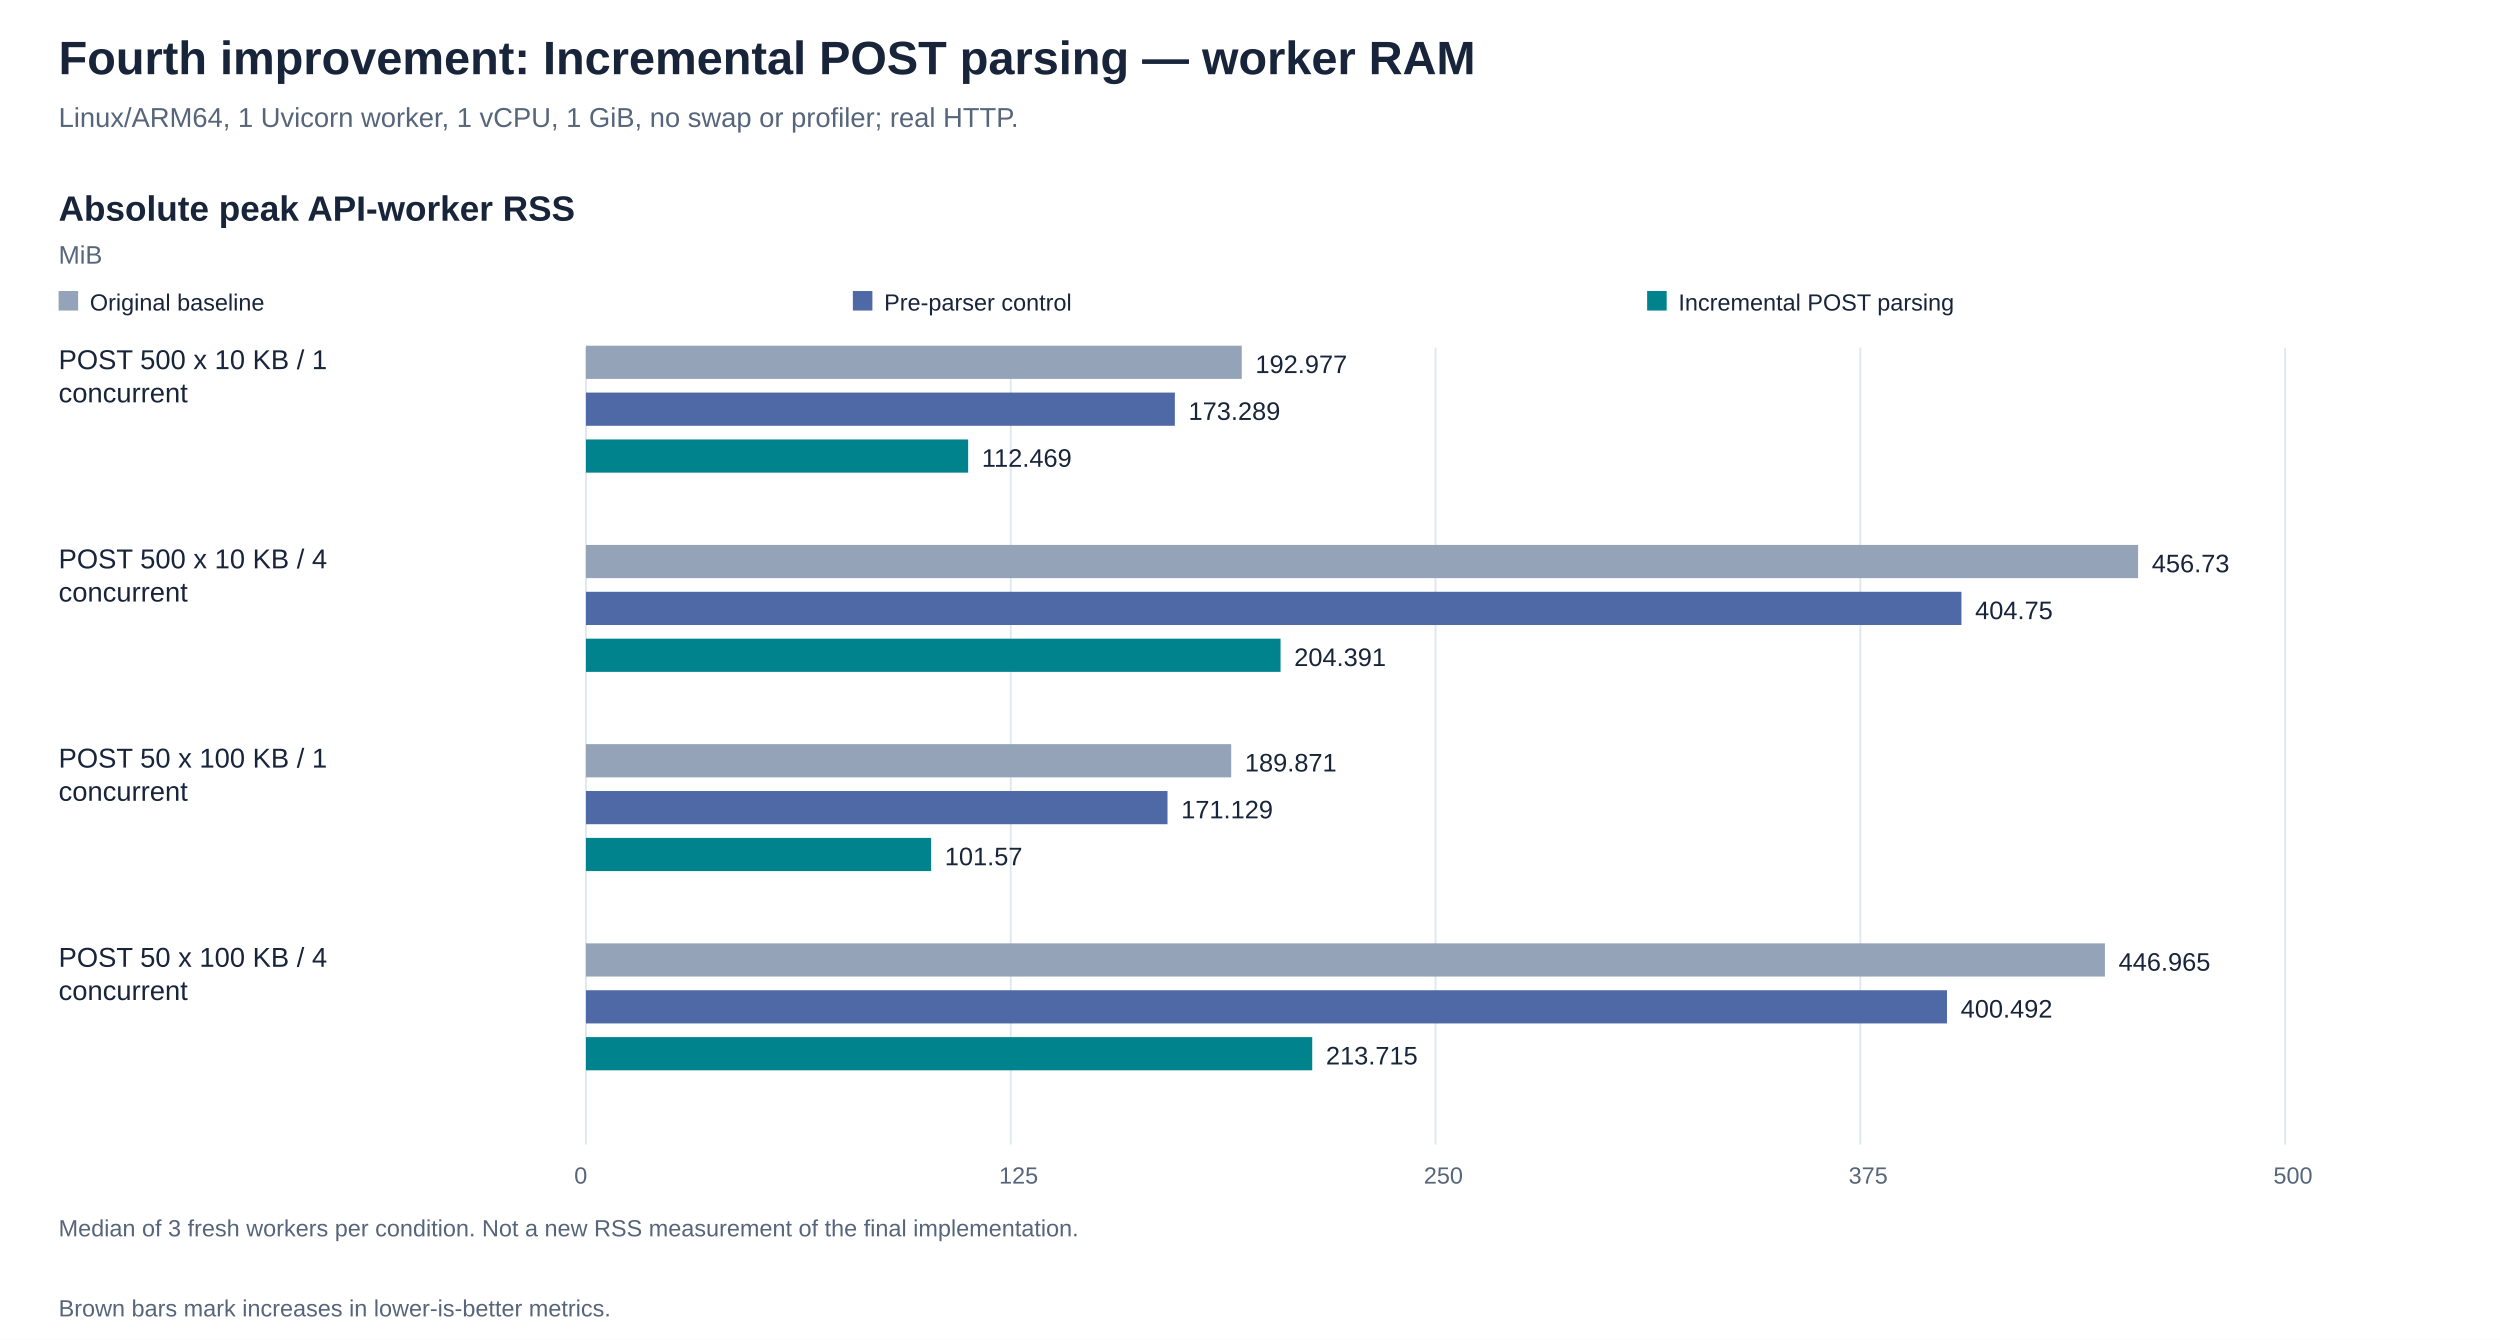
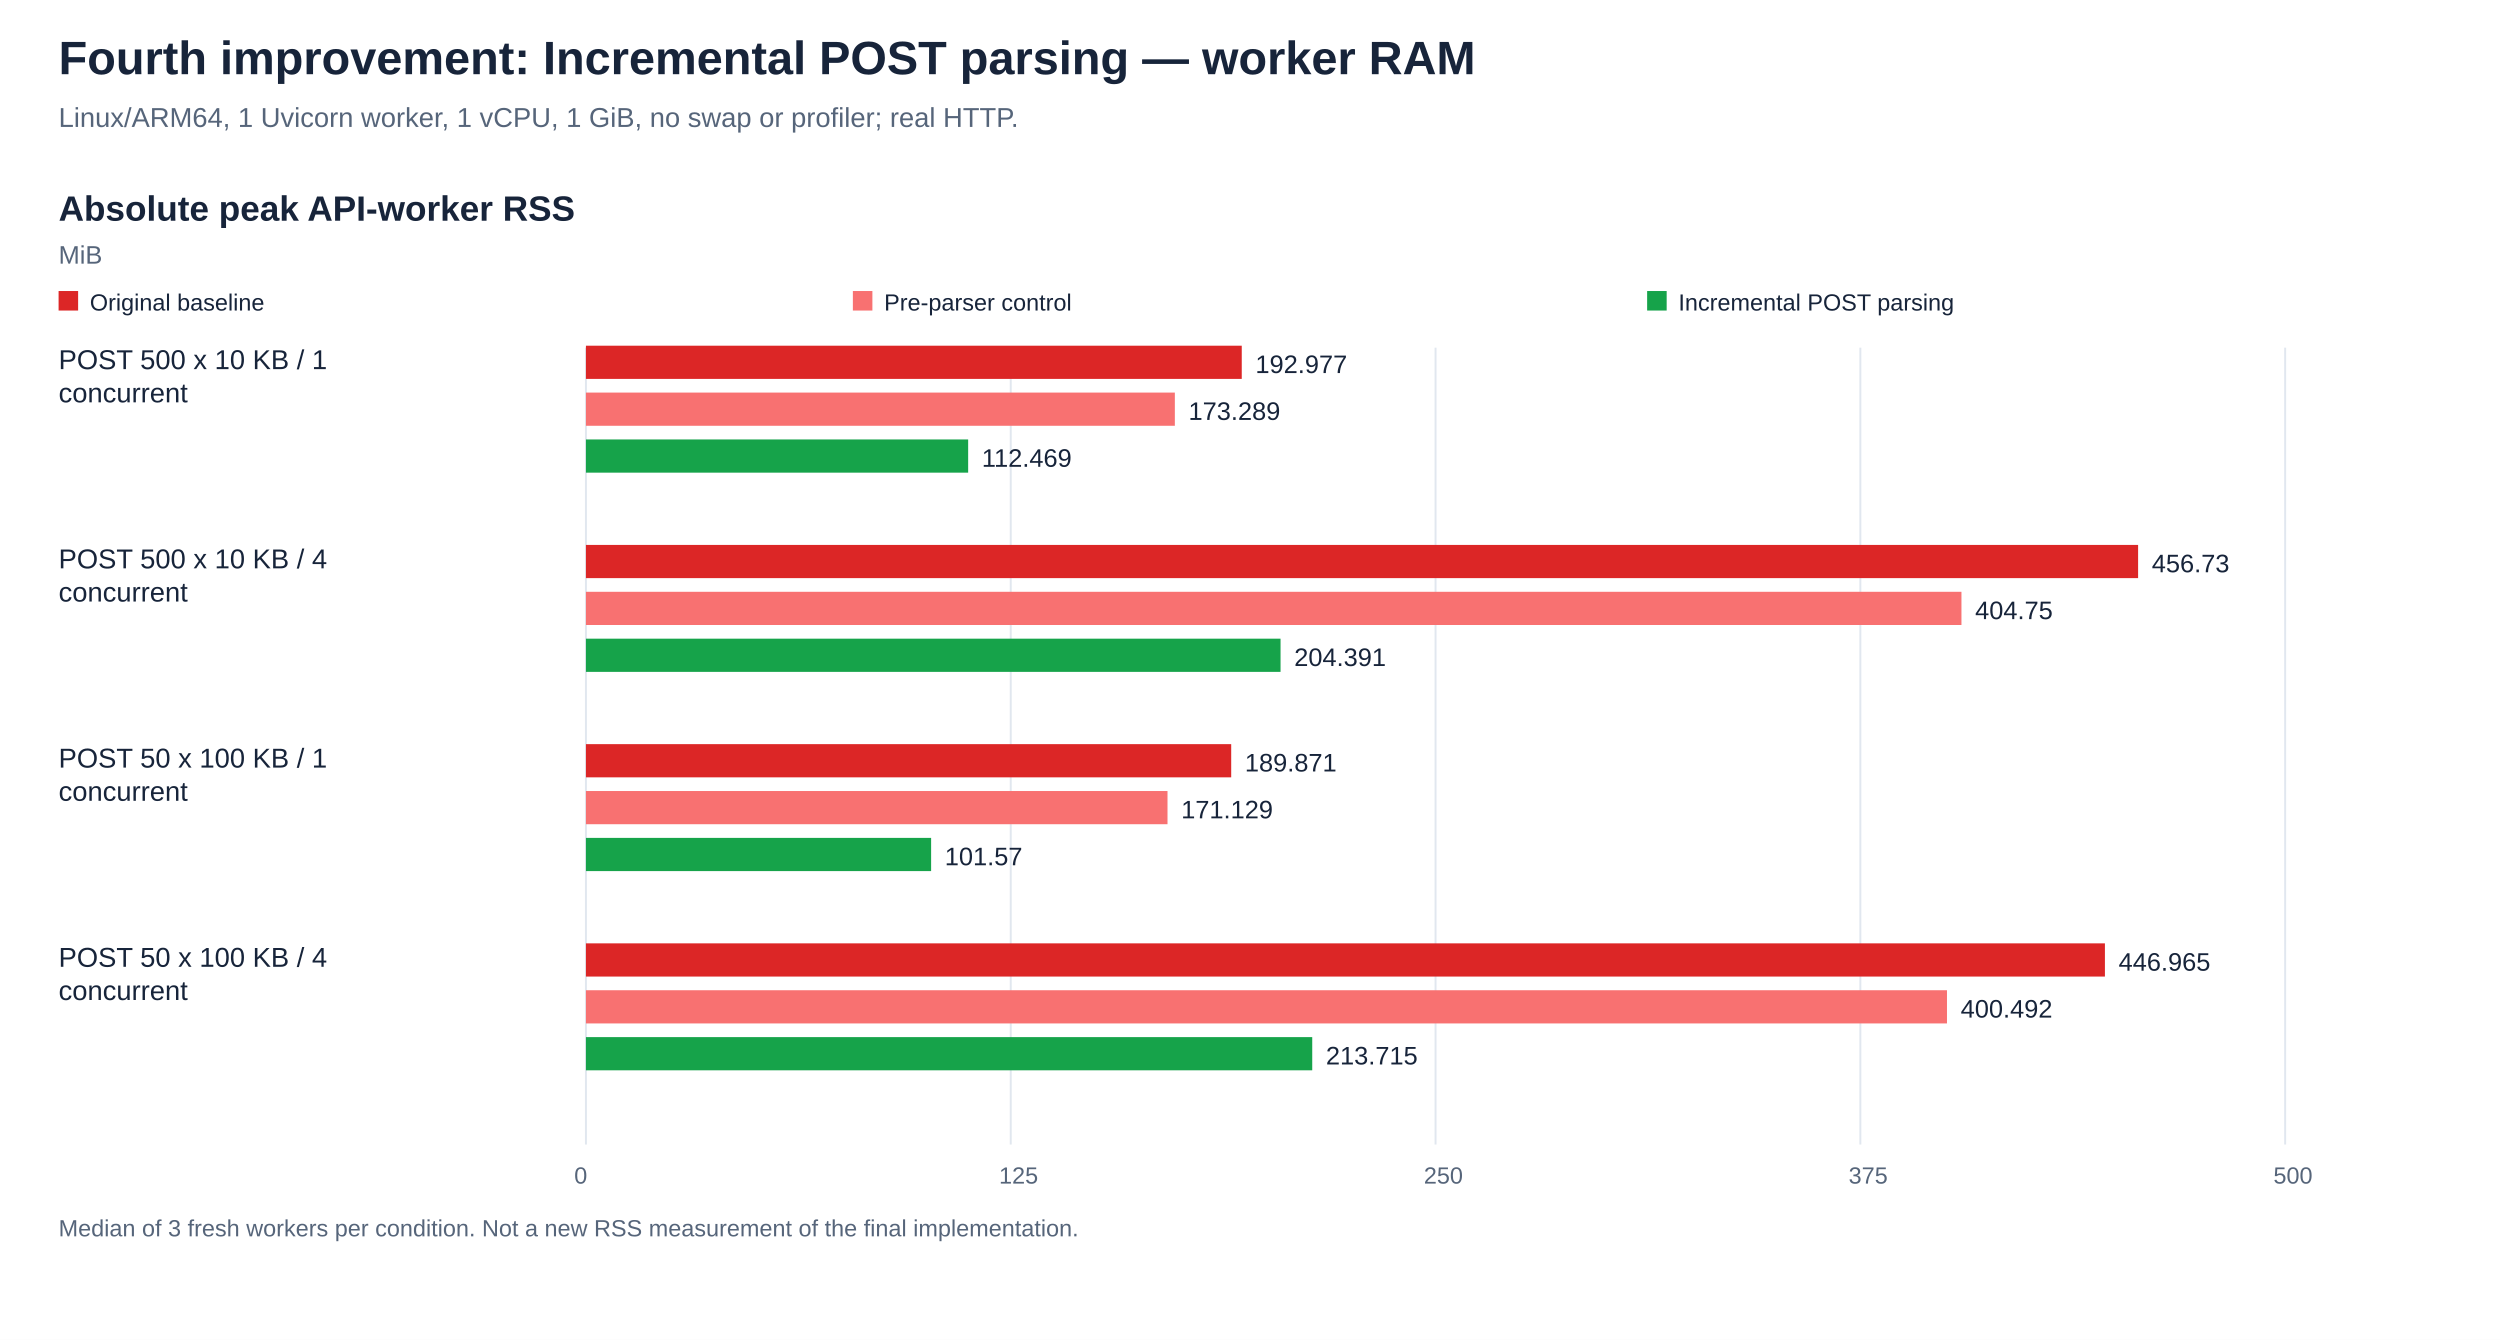
<svg xmlns="http://www.w3.org/2000/svg" width="1280" height="686" viewBox="0 0 1280 686" role="img">
  <rect x="0" y="0" width="1280" height="686" fill="white" />
  <text x="30" y="38" font-family="Arial, sans-serif" font-size="24" fill="#17243a" font-weight="700">Fourth improvement: Incremental POST parsing — worker RAM</text>
  <text x="30" y="65" font-family="Arial, sans-serif" font-size="14" fill="#56657a" font-weight="400">Linux/ARM64, 1 Uvicorn worker, 1 vCPU, 1 GiB, no swap or profiler; real HTTP.</text>
  <text x="30" y="113" font-family="Arial, sans-serif" font-size="18" fill="#17243a" font-weight="700">Absolute peak API-worker RSS</text>
  <text x="30" y="135" font-family="Arial, sans-serif" font-size="13" fill="#56657a" font-weight="400">MiB</text>
-   <rect x="30" y="149" width="10" height="10" fill="#94a3b8" />
+   <rect x="30" y="149" width="10" height="10" fill="#dc2626" />
  <text x="46" y="159" font-family="Arial, sans-serif" font-size="12" fill="#17243a" font-weight="400">Original baseline</text>
-   <rect x="436.667" y="149" width="10" height="10" fill="#4e69a6" />
+   <rect x="436.667" y="149" width="10" height="10" fill="#f87171" />
  <text x="452.667" y="159" font-family="Arial, sans-serif" font-size="12" fill="#17243a" font-weight="400">Pre-parser control</text>
-   <rect x="843.333" y="149" width="10" height="10" fill="#00838d" />
+   <rect x="843.333" y="149" width="10" height="10" fill="#16a34a" />
  <text x="859.333" y="159" font-family="Arial, sans-serif" font-size="12" fill="#17243a" font-weight="400">Incremental POST parsing</text>
  <line x1="300" y1="178" x2="300" y2="586" stroke="#e1e7ef" />
  <text x="294" y="606" font-family="Arial, sans-serif" font-size="12" fill="#56657a" font-weight="400">0</text>
  <line x1="517.5" y1="178" x2="517.5" y2="586" stroke="#e1e7ef" />
  <text x="511.5" y="606" font-family="Arial, sans-serif" font-size="12" fill="#56657a" font-weight="400">125</text>
  <line x1="735" y1="178" x2="735" y2="586" stroke="#e1e7ef" />
  <text x="729" y="606" font-family="Arial, sans-serif" font-size="12" fill="#56657a" font-weight="400">250</text>
  <line x1="952.5" y1="178" x2="952.5" y2="586" stroke="#e1e7ef" />
  <text x="946.5" y="606" font-family="Arial, sans-serif" font-size="12" fill="#56657a" font-weight="400">375</text>
  <line x1="1170" y1="178" x2="1170" y2="586" stroke="#e1e7ef" />
  <text x="1164" y="606" font-family="Arial, sans-serif" font-size="12" fill="#56657a" font-weight="400">500</text>
  <text x="30" y="189" font-family="Arial, sans-serif" font-size="14" fill="#17243a" font-weight="400">POST 500 x 10 KB / 1</text>
  <text x="30" y="206" font-family="Arial, sans-serif" font-size="14" fill="#17243a" font-weight="400">concurrent</text>
-   <rect x="300" y="177" width="335.779" height="17" fill="#94a3b8" />
+   <rect x="300" y="177" width="335.779" height="17" fill="#dc2626" />
  <text x="642.779" y="191" font-family="Arial, sans-serif" font-size="13" fill="#17243a" font-weight="400">192.977</text>
-   <rect x="300" y="201" width="301.523" height="17" fill="#4e69a6" />
+   <rect x="300" y="201" width="301.523" height="17" fill="#f87171" />
  <text x="608.523" y="215" font-family="Arial, sans-serif" font-size="13" fill="#17243a" font-weight="400">173.289</text>
-   <rect x="300" y="225" width="195.696" height="17" fill="#00838d" />
+   <rect x="300" y="225" width="195.696" height="17" fill="#16a34a" />
  <text x="502.696" y="239" font-family="Arial, sans-serif" font-size="13" fill="#17243a" font-weight="400">112.469</text>
  <text x="30" y="291" font-family="Arial, sans-serif" font-size="14" fill="#17243a" font-weight="400">POST 500 x 10 KB / 4</text>
  <text x="30" y="308" font-family="Arial, sans-serif" font-size="14" fill="#17243a" font-weight="400">concurrent</text>
-   <rect x="300" y="279" width="794.711" height="17" fill="#94a3b8" />
+   <rect x="300" y="279" width="794.711" height="17" fill="#dc2626" />
  <text x="1101.71" y="293" font-family="Arial, sans-serif" font-size="13" fill="#17243a" font-weight="400">456.73</text>
-   <rect x="300" y="303" width="704.265" height="17" fill="#4e69a6" />
+   <rect x="300" y="303" width="704.265" height="17" fill="#f87171" />
  <text x="1011.26" y="317" font-family="Arial, sans-serif" font-size="13" fill="#17243a" font-weight="400">404.75</text>
-   <rect x="300" y="327" width="355.64" height="17" fill="#00838d" />
+   <rect x="300" y="327" width="355.64" height="17" fill="#16a34a" />
  <text x="662.64" y="341" font-family="Arial, sans-serif" font-size="13" fill="#17243a" font-weight="400">204.391</text>
  <text x="30" y="393" font-family="Arial, sans-serif" font-size="14" fill="#17243a" font-weight="400">POST 50 x 100 KB / 1</text>
  <text x="30" y="410" font-family="Arial, sans-serif" font-size="14" fill="#17243a" font-weight="400">concurrent</text>
-   <rect x="300" y="381" width="330.376" height="17" fill="#94a3b8" />
+   <rect x="300" y="381" width="330.376" height="17" fill="#dc2626" />
  <text x="637.376" y="395" font-family="Arial, sans-serif" font-size="13" fill="#17243a" font-weight="400">189.871</text>
-   <rect x="300" y="405" width="297.764" height="17" fill="#4e69a6" />
+   <rect x="300" y="405" width="297.764" height="17" fill="#f87171" />
  <text x="604.764" y="419" font-family="Arial, sans-serif" font-size="13" fill="#17243a" font-weight="400">171.129</text>
-   <rect x="300" y="429" width="176.732" height="17" fill="#00838d" />
+   <rect x="300" y="429" width="176.732" height="17" fill="#16a34a" />
  <text x="483.732" y="443" font-family="Arial, sans-serif" font-size="13" fill="#17243a" font-weight="400">101.57</text>
  <text x="30" y="495" font-family="Arial, sans-serif" font-size="14" fill="#17243a" font-weight="400">POST 50 x 100 KB / 4</text>
  <text x="30" y="512" font-family="Arial, sans-serif" font-size="14" fill="#17243a" font-weight="400">concurrent</text>
-   <rect x="300" y="483" width="777.719" height="17" fill="#94a3b8" />
+   <rect x="300" y="483" width="777.719" height="17" fill="#dc2626" />
  <text x="1084.72" y="497" font-family="Arial, sans-serif" font-size="13" fill="#17243a" font-weight="400">446.965</text>
-   <rect x="300" y="507" width="696.856" height="17" fill="#4e69a6" />
+   <rect x="300" y="507" width="696.856" height="17" fill="#f87171" />
  <text x="1003.86" y="521" font-family="Arial, sans-serif" font-size="13" fill="#17243a" font-weight="400">400.492</text>
-   <rect x="300" y="531" width="371.864" height="17" fill="#00838d" />
+   <rect x="300" y="531" width="371.864" height="17" fill="#16a34a" />
  <text x="678.864" y="545" font-family="Arial, sans-serif" font-size="13" fill="#17243a" font-weight="400">213.715</text>
  <text x="30" y="633" font-family="Arial, sans-serif" font-size="12" fill="#56657a" font-weight="400">Median of 3 fresh workers per condition. Not a new RSS measurement of the final implementation.</text>
-   <text x="30" y="674" font-family="Arial, sans-serif" font-size="12" fill="#56657a" font-weight="400">Brown bars mark increases in lower-is-better metrics.</text>
</svg>
